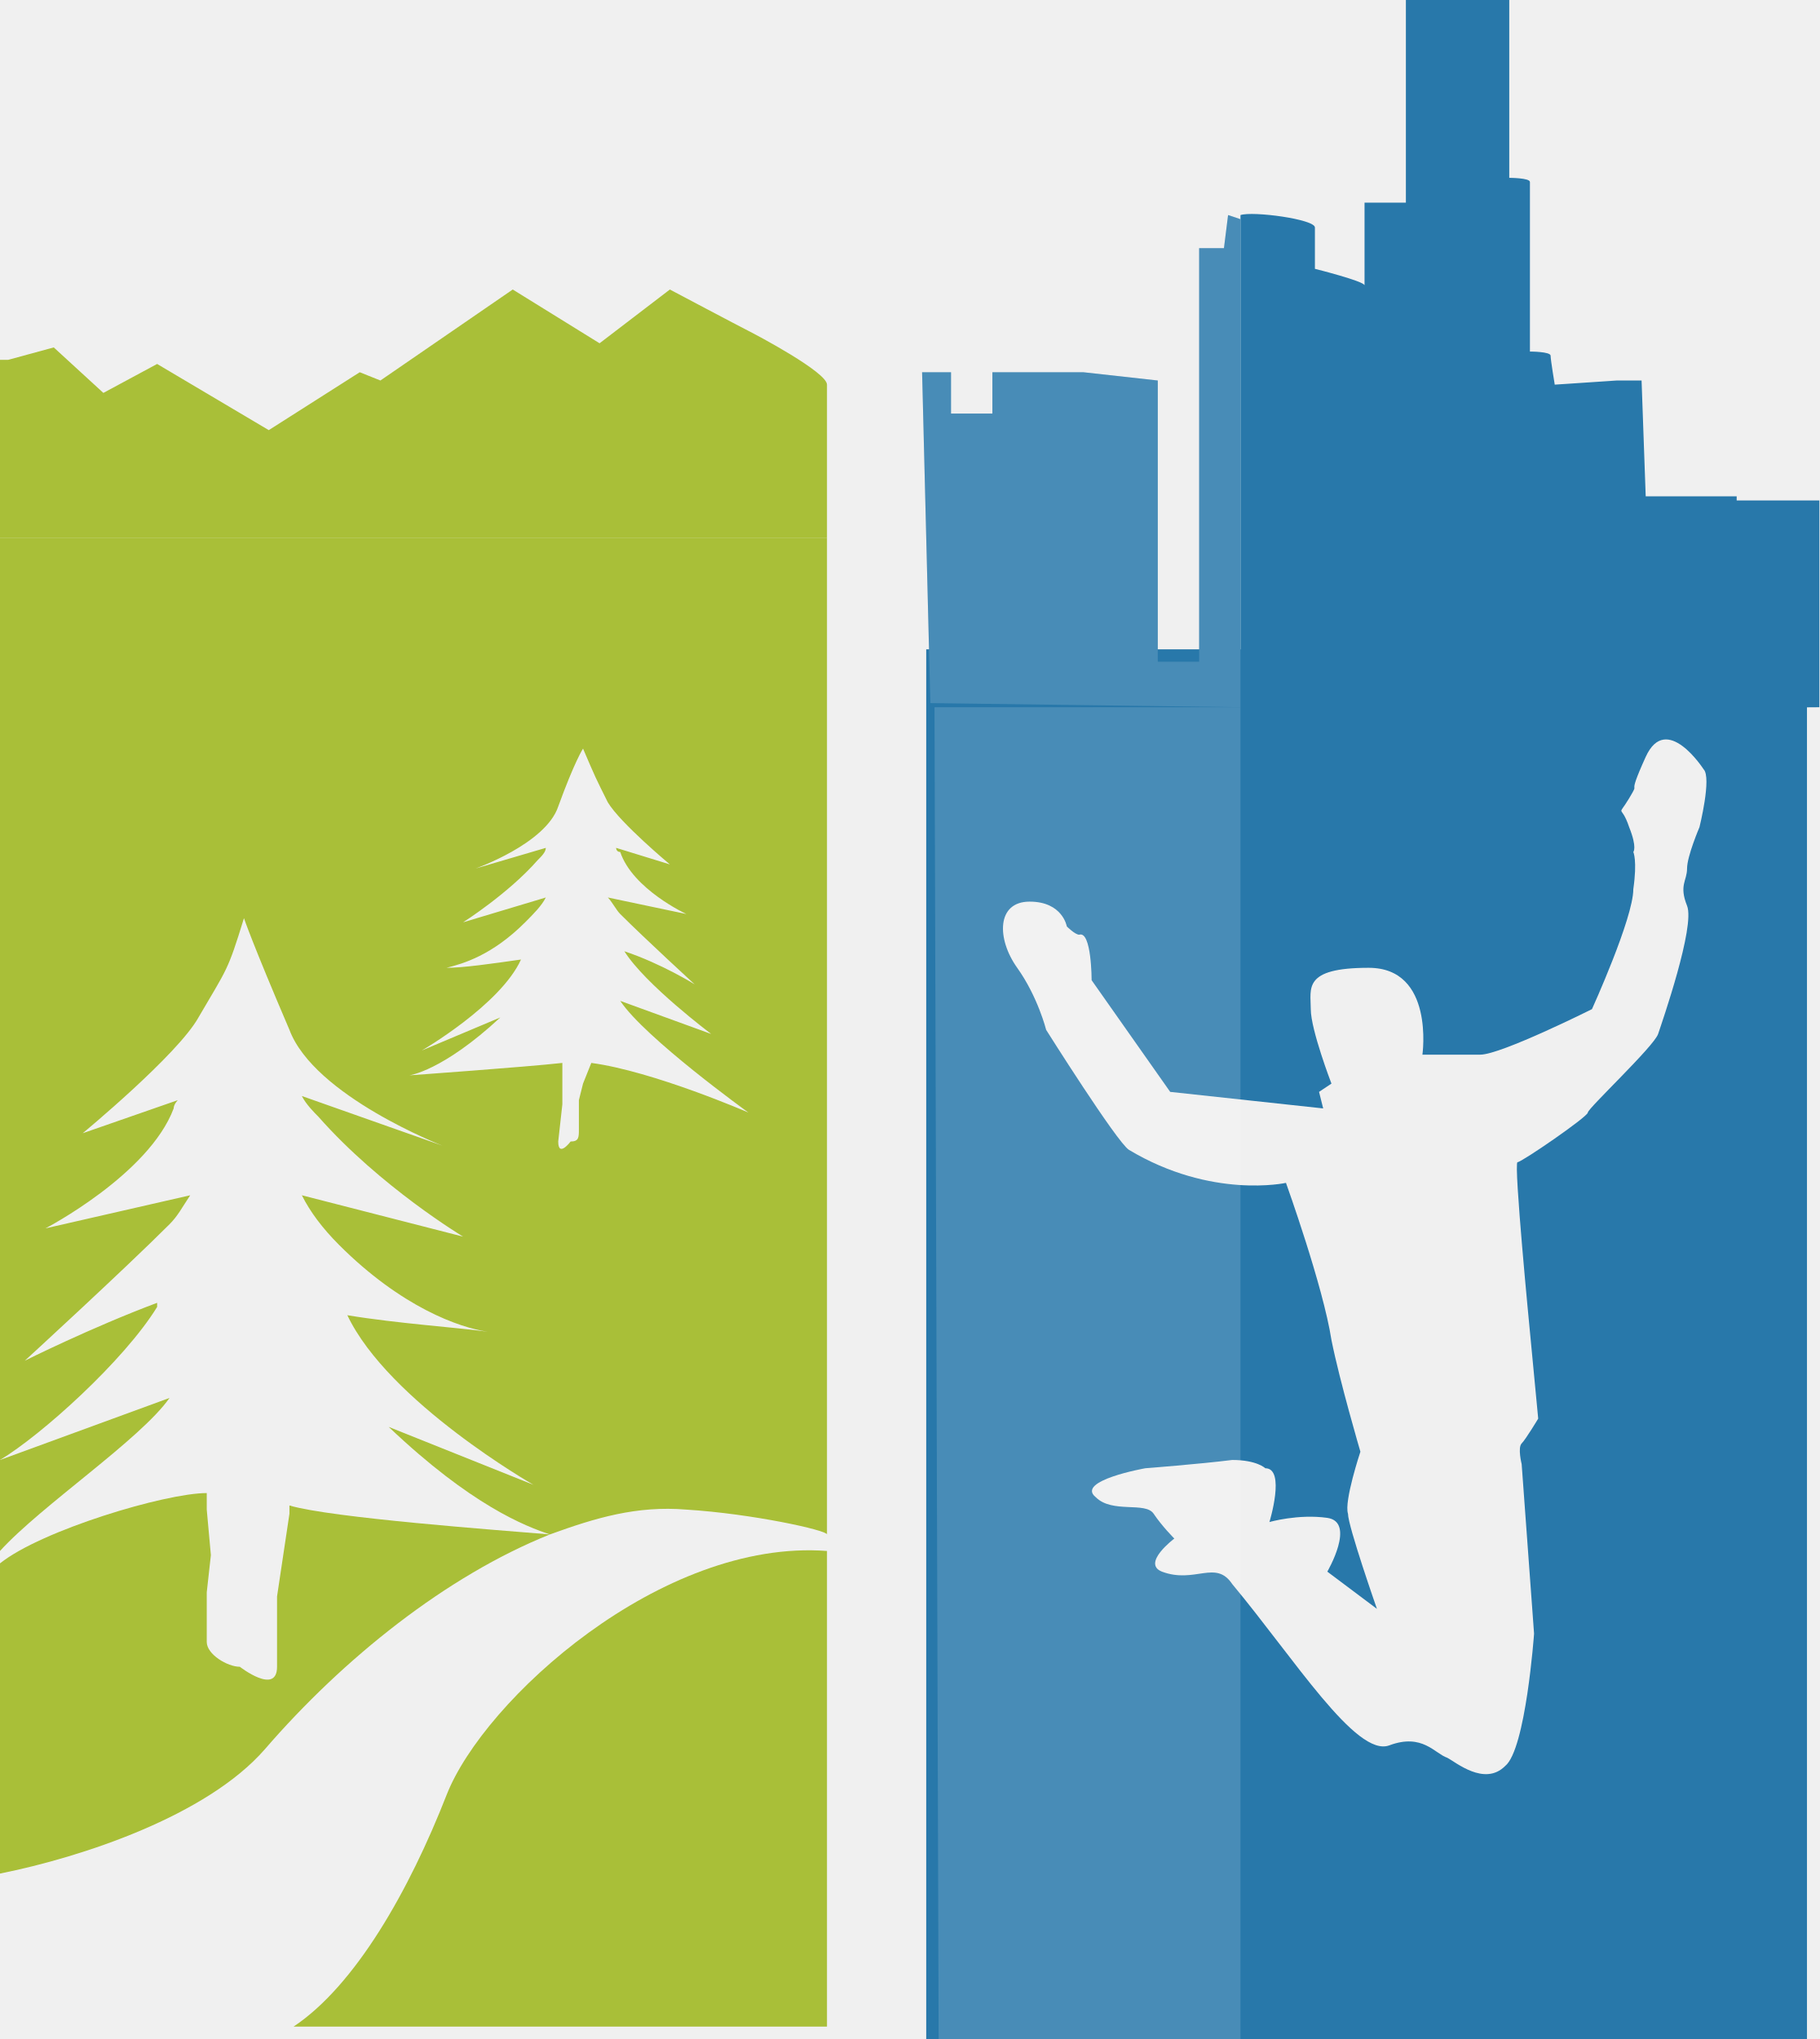
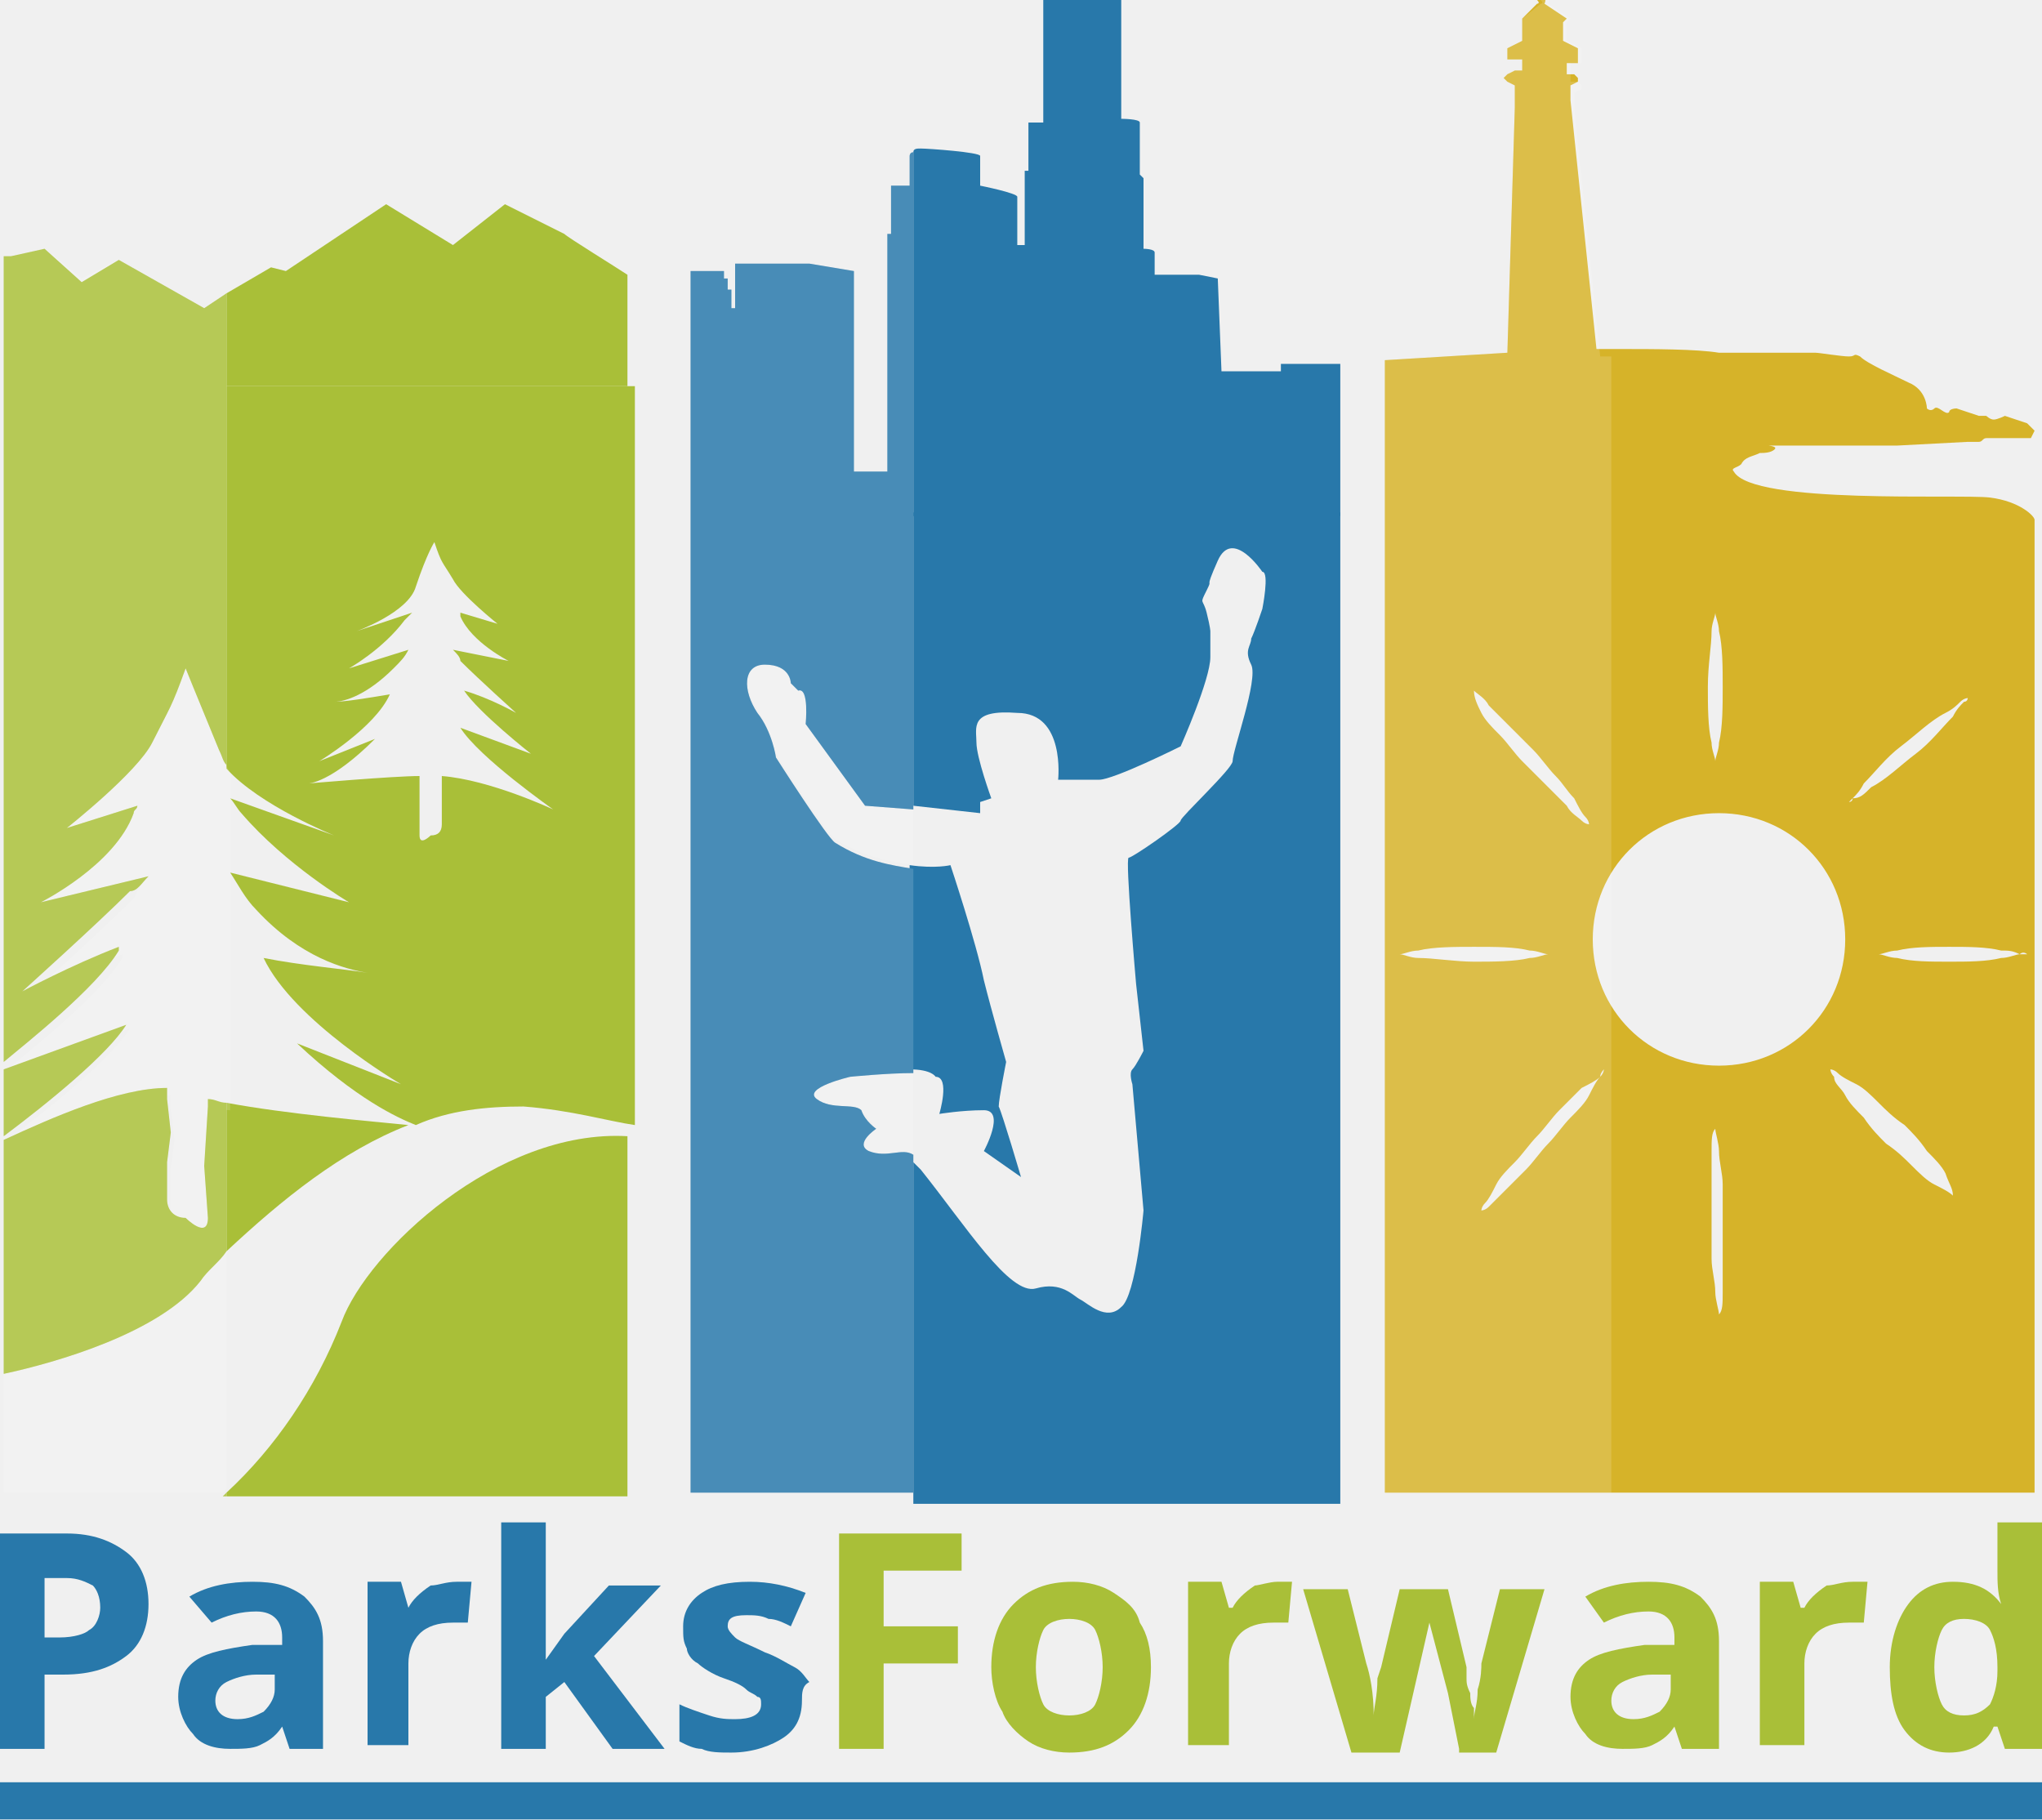
- <svg xmlns="http://www.w3.org/2000/svg" version="1.1" id="Layer_1" x="0px" y="0px" width="44px" height="49.3px" viewBox="0 0 44 49.3" enable-background="new 0 0 44 49.3" xml:space="preserve">
+ <svg xmlns="http://www.w3.org/2000/svg" version="1.1" id="Layer_1" x="0px" y="0px" width="55px" height="49px" viewBox="0 0 55 49" enable-background="new 0 0 55 49" xml:space="preserve">
+   <path fill="#D6B329" d="M54.8,14L54.8,14c0-0.1-0.4-0.5-1.2-0.6c-0.8-0.1-6.4,0.2-6.9-0.7c-0.1-0.1,0.1-0.1,0.2-0.2  c0.1-0.2,0.3-0.2,0.5-0.3c0.1,0,0.3,0,0.4-0.1c0.1-0.1-0.3-0.1-0.1-0.1c0.1,0,0.7,0,0.7,0l0.1,0h0.2l0.5,0h0.3l0.2,0l0.2,0l0.8,0  l0.4,0l1.9-0.1c0,0,0.2,0,0.3,0s0.1-0.1,0.2-0.1c0.1,0,0.6,0,0.6,0l0.3,0h0.3c0,0,0.1-0.2,0.1-0.2c0,0-0.2-0.2-0.2-0.2L54,11.2  c0,0-0.2,0.1-0.3,0.1c-0.1,0-0.2-0.1-0.2-0.1l-0.2,0l-0.6-0.2c0,0-0.2,0-0.2,0.1c-0.1,0.1-0.3-0.2-0.4-0.1c-0.1,0.1-0.2,0-0.2,0  s0-0.5-0.5-0.7c-0.4-0.2-1.1-0.5-1.3-0.7c-0.2-0.1-0.1,0-0.3,0c-0.2,0-0.8-0.1-0.9-0.1c-0.1,0-1.4,0-2.6,0l0,0  c-0.6-0.1-1.8-0.1-2.6-0.1c-0.2,0-0.4,0-0.7,0l-0.7-6.7l0-0.4l0.2-0.1l0-0.1l-0.1-0.1l-0.2,0V1.7l0.3,0V1.3l-0.4-0.2l0-0.5l0.1-0.1  l-0.6-0.4c0,0,0.1-0.2-0.1-0.2c-0.1,0-0.2,0.1-0.1,0.1c0.1,0.1,0,0.1,0,0.1L41,0.5l0,0.1l0,0.5l-0.4,0.2l0,0.3l0.4,0l0,0.3h-0.2  l-0.2,0.1l-0.1,0.1l0.1,0.1l0.2,0.1l0,0.3l0,0.3l-0.2,6.6l-3.3,0.2l0,3v8.5h0v19h17.5V14H54.8z M49.9,21.5c0.1-0.1,0.2-0.2,0.3-0.4  c0.3-0.3,0.6-0.7,1-1c0.4-0.3,0.8-0.7,1.2-0.9c0.2-0.1,0.3-0.2,0.4-0.3c0.1-0.1,0.2-0.1,0.2-0.1s0,0.1-0.1,0.1  c-0.1,0.1-0.2,0.2-0.3,0.4c-0.3,0.3-0.6,0.7-1,1c-0.4,0.3-0.8,0.7-1.2,0.9C50.2,21.4,50.1,21.5,49.9,21.5c0,0.1-0.1,0.1-0.1,0.1  S49.8,21.6,49.9,21.5z M46.1,17c0-0.2,0.1-0.4,0.1-0.5c0-0.1,0-0.2,0-0.2s0,0.1,0,0.2c0,0.1,0.1,0.3,0.1,0.5c0.1,0.4,0.1,1,0.1,1.5  c0,0.5,0,1.1-0.1,1.5c0,0.2-0.1,0.4-0.1,0.5c0,0.1,0,0.2,0,0.2s0-0.1,0-0.2c0-0.1-0.1-0.3-0.1-0.5c-0.1-0.4-0.1-1-0.1-1.5  C46,17.9,46.1,17.4,46.1,17z M39.7,18.6c0.1,0.1,0.3,0.2,0.4,0.4c0.1,0.1,0.2,0.2,0.3,0.3c0.1,0.1,0.2,0.2,0.3,0.3  c0.2,0.2,0.4,0.4,0.6,0.6c0.2,0.2,0.4,0.5,0.6,0.7c0.2,0.2,0.3,0.4,0.5,0.6c0.1,0.2,0.2,0.4,0.3,0.5c0.1,0.1,0.1,0.2,0.1,0.2  s-0.1,0-0.2-0.1c-0.1-0.1-0.3-0.2-0.4-0.4c-0.1-0.1-0.2-0.2-0.3-0.3c-0.1-0.1-0.2-0.2-0.3-0.3c-0.2-0.2-0.4-0.4-0.6-0.6  c-0.2-0.2-0.4-0.5-0.6-0.7c-0.2-0.2-0.4-0.4-0.5-0.6C39.8,19,39.7,18.8,39.7,18.6c-0.1-0.1-0.2-0.1-0.2-0.1S39.6,18.6,39.7,18.6z   M38.2,25.8c-0.2,0-0.4-0.1-0.5-0.1c-0.1,0-0.2,0-0.2,0s0.1,0,0.2,0c0.1,0,0.3-0.1,0.5-0.1c0.4-0.1,1-0.1,1.5-0.1  c0.6,0,1.1,0,1.5,0.1c0.2,0,0.4,0.1,0.5,0.1c0.1,0,0.2,0,0.2,0s-0.1,0-0.2,0c-0.1,0-0.3,0.1-0.5,0.1c-0.4,0.1-1,0.1-1.5,0.1  C39.2,25.9,38.6,25.8,38.2,25.8z M43.1,29c-0.1,0.1-0.2,0.3-0.3,0.5c-0.1,0.2-0.3,0.4-0.5,0.6c-0.2,0.2-0.4,0.5-0.6,0.7  c-0.2,0.2-0.4,0.5-0.6,0.7c-0.2,0.2-0.4,0.4-0.6,0.6c-0.2,0.2-0.3,0.3-0.4,0.4c-0.1,0.1-0.2,0.1-0.2,0.1s0-0.1,0.1-0.2  c0.1-0.1,0.2-0.3,0.3-0.5c0.1-0.2,0.3-0.4,0.5-0.6c0.2-0.2,0.4-0.5,0.6-0.7c0.2-0.2,0.4-0.5,0.6-0.7c0.2-0.2,0.4-0.4,0.6-0.6  C42.8,29.2,43,29.1,43.1,29c0-0.1,0.1-0.2,0.1-0.2S43.2,28.9,43.1,29z M46.4,33.9c0,0.3,0,0.6,0,0.9c0,0.3,0,0.5-0.1,0.6  c0,0.1,0,0.2,0,0.2s0-0.1,0-0.2c0-0.1-0.1-0.4-0.1-0.6c0-0.3-0.1-0.6-0.1-0.9c0-0.3,0-0.7,0-1c0-0.3,0-0.7,0-1c0-0.3,0-0.6,0-0.9  c0-0.3,0-0.5,0.1-0.6c0-0.1,0-0.2,0-0.2s0,0.1,0,0.2c0,0.1,0.1,0.4,0.1,0.6c0,0.3,0.1,0.6,0.1,0.9c0,0.3,0,0.7,0,1  C46.4,33.2,46.4,33.5,46.4,33.9z M46.3,28.7c-1.9,0-3.4-1.5-3.4-3.4c0-1.9,1.5-3.4,3.4-3.4c1.9,0,3.4,1.5,3.4,3.4  C49.7,27.2,48.2,28.7,46.3,28.7z M52.6,32.2c-0.1-0.1-0.3-0.2-0.5-0.3c-0.2-0.1-0.4-0.3-0.6-0.5c-0.2-0.2-0.4-0.4-0.7-0.6  c-0.2-0.2-0.4-0.4-0.6-0.7c-0.2-0.2-0.4-0.4-0.5-0.6c-0.1-0.2-0.3-0.3-0.3-0.5c-0.1-0.1-0.1-0.2-0.1-0.2s0.1,0,0.2,0.1  c0.1,0.1,0.3,0.2,0.5,0.3c0.2,0.1,0.4,0.3,0.6,0.5c0.2,0.2,0.4,0.4,0.7,0.6c0.2,0.2,0.4,0.4,0.6,0.7c0.2,0.2,0.4,0.4,0.5,0.6  C52.5,31.9,52.6,32,52.6,32.2c0.1,0.1,0.2,0.1,0.2,0.1S52.8,32.3,52.6,32.2z M54.4,25.7c-0.1,0-0.3,0.1-0.5,0.1  c-0.4,0.1-0.9,0.1-1.4,0.1c-0.5,0-1,0-1.4-0.1c-0.2,0-0.4-0.1-0.5-0.1c-0.1,0-0.2,0-0.2,0s0.1,0,0.2,0c0.1,0,0.3-0.1,0.5-0.1  c0.4-0.1,0.9-0.1,1.4-0.1c0.5,0,1,0,1.4,0.1C54.1,25.6,54.2,25.6,54.4,25.7c0.1-0.1,0.2,0,0.2,0S54.5,25.7,54.4,25.7z" />
  <g>
-     <path fill="#2878AA" d="M22.4,15.7v33.6h21.3V15.7H22.4z M41.1,20c0,0-0.3,0.7-0.3,1c0,0.3-0.2,0.4,0,0.9c0.2,0.5-0.6,2.8-0.7,3.1   s-1.7,1.8-1.7,1.9s-1.6,1.2-1.7,1.2c-0.1,0,0.3,4.1,0.3,4.1l0.2,2.1c0,0-0.3,0.5-0.4,0.6s0,0.5,0,0.5l0.3,4.1c0,0-0.2,2.8-0.7,3.2   c-0.5,0.5-1.2-0.1-1.4-0.2c-0.3-0.1-0.6-0.6-1.4-0.3c-0.8,0.3-2.3-2.1-3.8-3.9c-0.4-0.6-0.9,0-1.7-0.3c-0.5-0.2,0.3-0.8,0.3-0.8   s-0.3-0.3-0.5-0.6c-0.2-0.3-1,0-1.4-0.4c-0.5-0.4,1.2-0.7,1.2-0.7s1.3-0.1,2.1-0.2c0.6,0,0.8,0.2,0.8,0.2c0.5,0,0.1,1.3,0.1,1.3   s0.7-0.2,1.4-0.1c0.7,0.1,0,1.3,0,1.3l1.2,0.9c0,0-0.7-2-0.7-2.3c-0.1-0.3,0.3-1.5,0.3-1.5s-0.5-1.7-0.7-2.7   c-0.2-1.3-1.1-3.8-1.1-3.8s-1.8,0.4-3.8-0.8c-0.3-0.2-2-2.9-2-2.9s-0.2-0.8-0.7-1.5c-0.5-0.7-0.5-1.6,0.3-1.6   c0.8,0,0.9,0.6,0.9,0.6s0.2,0.2,0.3,0.2c0.3-0.1,0.3,1.1,0.3,1.1l1.9,2.7l3.7,0.4l-0.1-0.4l0.3-0.2c0,0-0.5-1.3-0.5-1.8   c0-0.5-0.2-1,1.4-1s1.3,2.1,1.3,2.1s0.9,0,1.4,0s2.7-1.1,2.7-1.1s1-2.2,1-2.9c0.1-0.7,0-0.9,0-0.9s0.1-0.1-0.1-0.6   c-0.2-0.6-0.3-0.2,0-0.7s-0.1,0.1,0.4-1c0.5-1.1,1.4,0.3,1.4,0.3C41.4,18.8,41.1,20,41.1,20z" />
-     <g>
-       <path fill="none" d="M15,24.2l2.3,0.9c0,0-1.7-1.2-2.1-2c0,0,0,0,0,0c0.8,0.3,1.7,0.8,1.7,0.8s-1.3-1.1-1.8-1.7    c-0.1-0.1-0.2-0.2-0.3-0.4l1.9,0.4c0,0-1.3-0.7-1.6-1.5c0,0,0-0.1-0.1-0.1l1.3,0.4c0,0-1.2-1-1.5-1.5c-0.4-0.6-0.4-0.6-0.6-1.3    c0,0-0.1,0.3-0.6,1.4c-0.3,0.9-2,1.5-2,1.5l1.8-0.6c-0.1,0.1-0.1,0.2-0.2,0.3c-0.8,0.9-1.8,1.5-1.8,1.5l2-0.6    c-0.1,0.2-0.3,0.4-0.5,0.6c-0.8,0.8-1.5,1-1.9,1.1c0.4,0,1.1-0.1,1.8-0.2c-0.5,1.1-2.4,2.2-2.4,2.2l1.9-0.8    c-1.5,1.4-2.2,1.4-2.2,1.4s2.8-0.2,3.7-0.3l0.1,1l-0.1,0.9c0,0.4,0.2,0,0.2,0c0.2,0,0.2-0.2,0.2-0.3v-0.7l0.1-0.5l0.1-0.5    c1.5,0.2,3.8,1.2,3.8,1.2S15.6,25.1,15,24.2z" />
-       <path fill="#A9BF38" d="M20,9.3C20,9,18.3,8.1,18.1,8c-0.2-0.1-1.9-1-1.9-1l-1.7,1.3L12.4,7L9.2,9.2L8.7,9l-2.2,1.4L3.8,8.8    L2.5,9.5L1.3,8.4L0.2,8.7L0,8.7l0,0V14l0,0v-1h20v1l0,0V9.3z" />
-       <path fill="#A9BF38" d="M0,13v0.7v21.6c1-0.6,3-2.4,3.8-3.7c0,0,0,0,0-0.1c-1.6,0.6-3.2,1.4-3.2,1.4s2.4-2.2,3.5-3.3    c0.2-0.2,0.3-0.4,0.5-0.7l-3.5,0.8c0,0,2.5-1.3,3.1-2.9c0-0.1,0.1-0.2,0.1-0.2L2,27.4c0,0,2.3-1.9,2.8-2.8    c0.7-1.2,0.7-1.1,1.1-2.4c0,0,0.2,0.6,1.1,2.7c0.6,1.6,3.7,2.8,3.7,2.8l-3.4-1.2c0.1,0.2,0.3,0.4,0.4,0.5c1.5,1.7,3.5,2.9,3.5,2.9    l-3.9-1c0.2,0.4,0.5,0.8,0.9,1.2c1.5,1.5,2.9,2,3.6,2.1c-0.7-0.1-2.2-0.2-3.4-0.4c1,2.1,4.5,4.1,4.5,4.1l-3.5-1.4    c2,1.9,3.3,2.4,3.9,2.6c1.1-0.4,2.1-0.7,3.3-0.6c1.6,0.1,3.4,0.5,3.4,0.6V13.8V13H0z M14.3,25.7l-0.2,0.5L14,26.6v0.7    c0,0.2,0,0.3-0.2,0.3c0,0-0.3,0.4-0.3,0l0.1-0.9l0-1c-0.9,0.1-3.7,0.3-3.7,0.3s0.8-0.1,2.2-1.4l-1.9,0.8c0,0,1.9-1.1,2.4-2.2    c-0.7,0.1-1.4,0.2-1.8,0.2c0.4-0.1,1.1-0.3,1.9-1.1c0.2-0.2,0.4-0.4,0.5-0.6l-2,0.6c0,0,1.1-0.7,1.8-1.5c0.1-0.1,0.2-0.2,0.2-0.3    L11.5,21c0,0,1.7-0.6,2-1.5c0.4-1.1,0.6-1.4,0.6-1.4c0.3,0.7,0.3,0.7,0.6,1.3c0.3,0.5,1.5,1.5,1.5,1.5l-1.3-0.4c0,0,0,0.1,0.1,0.1    c0.3,0.9,1.6,1.5,1.6,1.5l-1.9-0.4c0.1,0.1,0.2,0.3,0.3,0.4c0.6,0.6,1.8,1.7,1.8,1.7s-0.8-0.5-1.7-0.8c0,0,0,0,0,0    c0.5,0.8,2.1,2,2.1,2L15,24.2c0.6,0.9,3.1,2.7,3.1,2.7S15.8,25.9,14.3,25.7z" />
-       <path fill="#A9BF38" d="M10.8,43.4C9.9,45.7,8.6,48,7.1,49H20V37.5C16,37.2,11.7,41.1,10.8,43.4z" />
-       <path fill="#A9BF38" d="M0,45.3c2-0.4,5-1.4,6.4-3c1.9-2.2,4.4-4.2,6.9-5.2C12.1,37,8,36.7,7,36.4v0.2l-0.3,2l0,1.7    c0,0.7-0.9,0-0.9,0C5.5,40.3,5,40,5,39.7v-1.2l0.1-0.9L5,36.5v-0.4c-1,0-4,0.9-5,1.7V45.3z" />
-       <path fill="#A9BF38" d="M0,35.3v2.2c1-1.1,3.4-2.7,4.1-3.7L0,35.3z" />
-     </g>
-     <g>
-       <path fill="#2878AA" d="M44,17.1v-5l-2,0V12h-2.2l-0.1-2.8l-0.6,0l-1.5,0.1c0,0-0.1-0.6-0.1-0.7c0-0.1-0.5-0.1-0.5-0.1V6.2V6.1    c0,0,0-1.5,0-1.7c0-0.1-0.5-0.1-0.5-0.1l0-3.6l0-0.8H34v5h-1V4.9V6l0,0v3l0,0c0,0,0-2,0-2.1s-1.2-0.4-1.2-0.4s0-0.7,0-1    c0-0.2-1.5-0.4-1.8-0.3C30,5.2,30,5.2,30,5.3v11.9L44,17.1z" />
-       <polygon opacity="0.15" fill="#FFFFFF" enable-background="new    " points="22.6,17.1 22.7,49.3 30,49.3 30,17.1   " />
-       <path fill="#2878AA" d="M30,17.1V5.3c0,0-0.3-0.1-0.3-0.1L29.6,6H29v2l0,0v8h-1V9.2L26.2,9H24v1l0,0l0,0h-1V9h0.2h0h-0.4h-0.5    l0.2,8L30,17.1z" />
-       <path opacity="0.15" fill="#FFFFFF" enable-background="new    " d="M30,17.1V5.3c0,0-0.3-0.1-0.3-0.1L29.6,6H29v2l0,0v8h-1V9.2    L26.2,9H24v1l0,0l0,0h-1V9h0.2h0h-0.4h-0.5l0.2,8L30,17.1z" />
-     </g>
+     <path fill="#2878AA" d="M4,43.2c0,0.6-0.2,1.1-0.6,1.4c-0.4,0.3-0.9,0.5-1.7,0.5H1.2v2H0v-5.8h1.8c0.7,0,1.2,0.2,1.6,0.5   C3.8,42.1,4,42.6,4,43.2z M1.2,44.1h0.4c0.4,0,0.7-0.1,0.8-0.2c0.2-0.1,0.3-0.4,0.3-0.6c0-0.3-0.1-0.5-0.2-0.6   c-0.2-0.1-0.4-0.2-0.7-0.2H1.2V44.1z" />
+     <path fill="#2878AA" d="M7.8,47.1l-0.2-0.6h0c-0.2,0.3-0.4,0.4-0.6,0.5c-0.2,0.1-0.5,0.1-0.8,0.1c-0.4,0-0.8-0.1-1-0.4   c-0.2-0.2-0.4-0.6-0.4-1c0-0.5,0.2-0.8,0.5-1c0.3-0.2,0.8-0.3,1.5-0.4l0.8,0v-0.2c0-0.4-0.2-0.7-0.7-0.7c-0.4,0-0.8,0.1-1.2,0.3   L5.1,43c0.5-0.3,1.1-0.4,1.7-0.4c0.6,0,1,0.1,1.4,0.4c0.3,0.3,0.5,0.6,0.5,1.2v2.9H7.8z M7.4,45.1l-0.5,0c-0.3,0-0.6,0.1-0.8,0.2   c-0.2,0.1-0.3,0.3-0.3,0.5c0,0.3,0.2,0.5,0.6,0.5c0.3,0,0.5-0.1,0.7-0.2c0.2-0.2,0.3-0.4,0.3-0.6V45.1z" />
+     <path fill="#2878AA" d="M12.3,42.6c0.2,0,0.3,0,0.4,0l-0.1,1.1c-0.1,0-0.2,0-0.4,0c-0.4,0-0.7,0.1-0.9,0.3   c-0.2,0.2-0.3,0.5-0.3,0.8v2.2H9.9v-4.4h0.9l0.2,0.7H11c0.1-0.2,0.3-0.4,0.6-0.6C11.8,42.7,12,42.6,12.3,42.6z" />
+     <path fill="#2878AA" d="M14.7,44.7l0.5-0.7l1.2-1.3h1.4L16,44.6l1.9,2.5h-1.4l-1.3-1.8l-0.5,0.4v1.4h-1.2V41h1.2v2.7L14.7,44.7   L14.7,44.7z" />
+     <path fill="#2878AA" d="M21.6,45.8c0,0.5-0.2,0.8-0.5,1c-0.3,0.2-0.8,0.4-1.4,0.4c-0.3,0-0.6,0-0.8-0.1c-0.2,0-0.4-0.1-0.6-0.2v-1   c0.2,0.1,0.5,0.2,0.8,0.3c0.3,0.1,0.5,0.1,0.7,0.1c0.4,0,0.7-0.1,0.7-0.4c0-0.1,0-0.2-0.1-0.2c-0.1-0.1-0.2-0.1-0.3-0.2   c-0.1-0.1-0.3-0.2-0.6-0.3c-0.3-0.1-0.6-0.3-0.7-0.4c-0.2-0.1-0.3-0.3-0.3-0.4c-0.1-0.2-0.1-0.3-0.1-0.6c0-0.4,0.2-0.7,0.5-0.9   c0.3-0.2,0.7-0.3,1.3-0.3c0.5,0,1,0.1,1.5,0.3l-0.4,0.9c-0.2-0.1-0.4-0.2-0.6-0.2c-0.2-0.1-0.4-0.1-0.6-0.1c-0.4,0-0.5,0.1-0.5,0.3   c0,0.1,0.1,0.2,0.2,0.3c0.1,0.1,0.4,0.2,0.8,0.4c0.3,0.1,0.6,0.3,0.8,0.4c0.2,0.1,0.3,0.3,0.4,0.4C21.6,45.4,21.6,45.6,21.6,45.8z" />
+     <path fill="#A9BF38" d="M23.8,47.1h-1.2v-5.8h3.3v1h-2.1v1.5h2v1h-2V47.1z" />
+     <path fill="#A9BF38" d="M31,44.9c0,0.7-0.2,1.3-0.6,1.7c-0.4,0.4-0.9,0.6-1.6,0.6c-0.4,0-0.8-0.1-1.1-0.3c-0.3-0.2-0.6-0.5-0.7-0.8   c-0.2-0.3-0.3-0.8-0.3-1.2c0-0.7,0.2-1.3,0.6-1.7c0.4-0.4,0.9-0.6,1.6-0.6c0.4,0,0.8,0.1,1.1,0.3c0.3,0.2,0.6,0.4,0.7,0.8   C30.9,44,31,44.4,31,44.9z M27.9,44.9c0,0.4,0.1,0.8,0.2,1c0.1,0.2,0.4,0.3,0.7,0.3c0.3,0,0.6-0.1,0.7-0.3s0.2-0.6,0.2-1   c0-0.4-0.1-0.8-0.2-1c-0.1-0.2-0.4-0.3-0.7-0.3c-0.3,0-0.6,0.1-0.7,0.3C28,44.1,27.9,44.5,27.9,44.9z" />
+     <path fill="#A9BF38" d="M34.4,42.6c0.2,0,0.3,0,0.4,0l-0.1,1.1c-0.1,0-0.2,0-0.4,0c-0.4,0-0.7,0.1-0.9,0.3s-0.3,0.5-0.3,0.8v2.2H32   v-4.4h0.9l0.2,0.7h0.1c0.1-0.2,0.3-0.4,0.6-0.6C33.9,42.7,34.2,42.6,34.4,42.6z" />
+     <path fill="#A9BF38" d="M39.3,47.1l-0.3-1.5l-0.5-1.9h0l-0.8,3.5h-1.3l-1.3-4.4h1.2l0.5,2c0.1,0.3,0.2,0.8,0.2,1.4h0   c0-0.2,0.1-0.5,0.1-1l0.1-0.3l0.5-2.1h1.3l0.5,2.1c0,0.1,0,0.1,0,0.3c0,0.1,0,0.2,0.1,0.4c0,0.1,0,0.3,0.1,0.4c0,0.1,0,0.2,0,0.3h0   c0-0.2,0.1-0.4,0.1-0.8c0.1-0.3,0.1-0.6,0.1-0.7l0.5-2h1.2l-1.3,4.4H39.3z" />
+     <path fill="#A9BF38" d="M45.3,47.1l-0.2-0.6h0c-0.2,0.3-0.4,0.4-0.6,0.5c-0.2,0.1-0.5,0.1-0.8,0.1c-0.4,0-0.8-0.1-1-0.4   c-0.2-0.2-0.4-0.6-0.4-1c0-0.5,0.2-0.8,0.5-1c0.3-0.2,0.8-0.3,1.5-0.4l0.8,0v-0.2c0-0.4-0.2-0.7-0.7-0.7c-0.4,0-0.8,0.1-1.2,0.3   L42.7,43c0.5-0.3,1.1-0.4,1.7-0.4c0.6,0,1,0.1,1.4,0.4c0.3,0.3,0.5,0.6,0.5,1.2v2.9H45.3z M45,45.1l-0.5,0c-0.3,0-0.6,0.1-0.8,0.2   c-0.2,0.1-0.3,0.3-0.3,0.5c0,0.3,0.2,0.5,0.6,0.5c0.3,0,0.5-0.1,0.7-0.2c0.2-0.2,0.3-0.4,0.3-0.6V45.1z" />
+     <path fill="#A9BF38" d="M49.9,42.6c0.2,0,0.3,0,0.4,0l-0.1,1.1c-0.1,0-0.2,0-0.4,0c-0.4,0-0.7,0.1-0.9,0.3s-0.3,0.5-0.3,0.8v2.2   h-1.2v-4.4h0.9l0.2,0.7h0.1c0.1-0.2,0.3-0.4,0.6-0.6C49.4,42.7,49.6,42.6,49.9,42.6z" />
+     <path fill="#A9BF38" d="M52.5,47.2c-0.5,0-0.9-0.2-1.2-0.6c-0.3-0.4-0.4-1-0.4-1.7c0-0.7,0.2-1.3,0.5-1.7c0.3-0.4,0.7-0.6,1.2-0.6   c0.6,0,1,0.2,1.3,0.6h0c-0.1-0.3-0.1-0.6-0.1-0.9V41h1.2v6.1H54l-0.2-0.6h-0.1C53.5,47,53,47.2,52.5,47.2z M52.9,46.2   c0.3,0,0.5-0.1,0.7-0.3c0.1-0.2,0.2-0.5,0.2-0.9v-0.1c0-0.5-0.1-0.8-0.2-1c-0.1-0.2-0.4-0.3-0.7-0.3c-0.3,0-0.5,0.1-0.6,0.3   c-0.1,0.2-0.2,0.6-0.2,1c0,0.4,0.1,0.8,0.2,1C52.4,46.1,52.6,46.2,52.9,46.2z" />
+   </g>
+   <rect x="0" y="48" fill="#2878AA" width="55" height="1" />
+   <path opacity="0.15" fill="#FFFFFF" d="M43.4,40.3V9.6c-0.1,0-0.2,0-0.3,0l-0.7-6.7l0-0.4l0.2-0.1l0-0.1l-0.1-0.1l-0.2,0V1.7l0.3,0  V1.3l-0.4-0.2l0-0.5l0.1-0.1l-0.6-0.4c0,0,0.1-0.2-0.1-0.2c-0.1,0-0.2,0.1-0.1,0.1c0.1,0.1,0,0.1,0,0.1L41,0.5l0,0.1l0,0.5l-0.4,0.2  l0,0.3l0.4,0l0,0.3h-0.2l-0.2,0.1l-0.1,0.1l0.1,0.1l0.2,0.1l0,0.3l0,0.3l-0.2,6.6l-3.3,0.2l0,3v8.5h0v19H43.4z" />
+   <g>
+     <path fill="none" d="M24.7,31.2c1.2,1.5,2.4,3.4,3.1,3.2c0.7-0.2,1,0.2,1.2,0.3c0.2,0.1,0.7,0.5,1.1,0.2c0.4-0.4,0.6-2.6,0.6-2.6   l-0.3-3.4c0,0-0.1-0.3,0-0.4c0.1-0.1,0.3-0.5,0.3-0.5l-0.2-1.8c0,0-0.3-3.4-0.2-3.4c0.1,0,1.4-0.9,1.4-1c0-0.1,1.4-1.3,1.4-1.6   c0-0.2,0.7-2.2,0.5-2.6c-0.2-0.4,0-0.5,0-0.7c0-0.2,0.3-0.8,0.3-0.8s0.2-1,0-1c0,0-0.8-1.2-1.2-0.3c-0.4,0.9-0.1,0.4-0.3,0.8   c-0.2,0.4-0.2,0.1,0,0.6c0.1,0.4,0.1,0.5,0.1,0.5s0,0.2,0,0.7c0,0.5-0.8,2.4-0.8,2.4s-1.8,0.9-2.2,0.9c-0.4,0-1.1,0-1.1,0   s0.2-1.7-1.1-1.8c-1.3,0-1.1,0.4-1.1,0.8c0,0.4,0.4,1.5,0.4,1.5l-0.3,0.1l0,0.3l-1.8-0.2v1.6c0.6,0.1,1.1,0,1.1,0s0.7,2.1,0.9,3.1   c0.1,0.8,0.6,2.2,0.6,2.2s-0.3,1-0.2,1.2c0,0.2,0.6,1.9,0.6,1.9l-1-0.7c0,0,0.6-1,0-1.1c-0.6,0-1.2,0.1-1.2,0.1s0.4-1-0.1-1   c0,0-0.1-0.2-0.6-0.1c0,0,0,0,0,0v2.2C24.6,31.1,24.7,31.2,24.7,31.2z" />
+     <path fill="#2878AA" d="M24.6,21.7l1.8,0.2l0-0.3l0.3-0.1c0,0-0.4-1.1-0.4-1.5c0-0.4-0.2-0.9,1.1-0.8c1.3,0,1.1,1.8,1.1,1.8   s0.7,0,1.1,0c0.4,0,2.2-0.9,2.2-0.9s0.8-1.8,0.8-2.4c0-0.5,0-0.7,0-0.7s0-0.1-0.1-0.5c-0.1-0.4-0.2-0.2,0-0.6   c0.2-0.4-0.1,0.1,0.3-0.8c0.4-0.9,1.2,0.3,1.2,0.3c0.2,0,0,1,0,1s-0.2,0.6-0.3,0.8c0,0.2-0.2,0.3,0,0.7c0.2,0.4-0.5,2.3-0.5,2.6   c0,0.2-1.4,1.5-1.4,1.6c0,0.1-1.3,1-1.4,1c-0.1,0,0.2,3.4,0.2,3.4l0.2,1.8c0,0-0.2,0.4-0.3,0.5c-0.1,0.1,0,0.4,0,0.4l0.3,3.4   c0,0-0.2,2.3-0.6,2.6c-0.4,0.4-0.9-0.1-1.1-0.2c-0.2-0.1-0.5-0.5-1.2-0.3c-0.7,0.2-1.9-1.7-3.1-3.2c-0.1-0.1-0.1-0.1-0.2-0.2v9.2   h11.5V13.8l-11.5,0V21.7z" />
+     <path fill="#2878AA" d="M25.2,29c0.4,0,0.1,1,0.1,1s0.6-0.1,1.2-0.1c0.6,0,0,1.1,0,1.1l1,0.7c0,0-0.5-1.7-0.6-1.9   c0-0.2,0.2-1.2,0.2-1.2s-0.4-1.4-0.6-2.2c-0.2-1-0.9-3.1-0.9-3.1s-0.4,0.1-1.1,0v5.5c0,0,0,0,0,0C25.1,28.8,25.2,29,25.2,29z" />
+     <path fill="#2878AA" d="M24.6,13.9l11.5,0v-1.2V9.8l-1.6,0l0,0.2h-1.6l-0.1-2.5l-0.5-0.1l-1.2,0c0,0,0-0.5,0-0.6   c0-0.1-0.3-0.1-0.3-0.1l0-1.9l-0.1-0.1c0,0,0-1.2,0-1.4c0-0.1-0.5-0.1-0.5-0.1l0-2.8l0-0.5h-2.1v3.4h-0.4v0.3v1h-0.1l0,2l-0.2,0   c0,0,0-1.2,0-1.3c0-0.1-1-0.3-1-0.3s0-0.6,0-0.8C26.4,4.1,25,4,24.8,4c-0.1,0-0.2,0-0.2,0.1V13.9z" />
+     <polygon opacity="0.15" fill="#FFFFFF" points="24.6,40.3 18.6,40.3 18.6,40.3 24.6,40.3  " />
+     <path opacity="0.15" fill="#FFFFFF" d="M23.3,21.6l-1.6-2.2c0,0,0.1-1-0.2-0.9c-0.1,0-0.2-0.2-0.2-0.2s-0.1-0.6-0.7-0.5   c-0.7,0-0.6,0.7-0.2,1.3c0.4,0.6,0.5,1.2,0.5,1.2s1.4,2.2,1.6,2.3c0.8,0.5,1.5,0.6,2.1,0.7v-1.6L23.3,21.6z" />
+     <path opacity="0.15" fill="#FFFFFF" d="M22.9,29c0,0-1.3,0.3-0.9,0.6c0.4,0.3,1,0.1,1.2,0.3c0.2,0.2,0.4,0.5,0.4,0.5   s-0.6,0.5-0.2,0.6c0.5,0.2,0.9-0.1,1.2,0.1v-2.2C23.9,28.9,22.9,29,22.9,29z" />
+     <path fill="#2878AA" d="M24.6,31.1c-0.3-0.2-0.7,0.1-1.2-0.1c-0.4-0.2,0.2-0.6,0.2-0.6s-0.3-0.2-0.4-0.5c-0.2-0.2-0.8,0-1.2-0.3   c-0.4-0.3,0.9-0.6,0.9-0.6s1-0.1,1.7-0.1v-5.5c-0.6-0.1-1.3-0.2-2.1-0.7c-0.2-0.1-1.6-2.3-1.6-2.3s-0.1-0.7-0.5-1.2   c-0.4-0.6-0.4-1.3,0.2-1.3c0.7,0,0.7,0.5,0.7,0.5s0.2,0.2,0.2,0.2c0.3-0.1,0.2,0.9,0.2,0.9l1.6,2.2l1.3,0.1v-7.9V4.1   c-0.1,0-0.1,0.1-0.1,0.1l0,0.8H24v1.3h-0.1v6.4h-0.9V7.3l-1.2-0.2h-2v1.2h-0.1V7.8h-0.1V7.5h-0.1l0-0.2H19h-0.4l0,32.9h6V31.1z" />
+     <path opacity="0.15" fill="#FFFFFF" d="M24.6,31.1c-0.3-0.2-0.7,0.1-1.2-0.1c-0.4-0.2,0.2-0.6,0.2-0.6s-0.3-0.2-0.4-0.5   c-0.2-0.2-0.8,0-1.2-0.3c-0.4-0.3,0.9-0.6,0.9-0.6s1-0.1,1.7-0.1v-5.5c-0.6-0.1-1.3-0.2-2.1-0.7c-0.2-0.1-1.6-2.3-1.6-2.3   s-0.1-0.7-0.5-1.2c-0.4-0.6-0.4-1.3,0.2-1.3c0.7,0,0.7,0.5,0.7,0.5s0.2,0.2,0.2,0.2c0.3-0.1,0.2,0.9,0.2,0.9l1.6,2.2l1.3,0.1v-7.9   V4.1c-0.1,0-0.1,0.1-0.1,0.1l0,0.8H24v1.3h-0.1v6.4h-0.9V7.3l-1.2-0.2h-2v1.2h-0.1V7.8h-0.1V7.5h-0.1l0-0.2H19h-0.4l0,32.9h6V31.1z   " />
+   </g>
+   <g>
+     <path fill="none" d="M10.3,26.2c0,0-0.1,0-0.4,0C10.1,26.2,10.3,26.2,10.3,26.2z" />
+     <path fill="none" d="M9.1,18.9c-0.1,0-0.2,0-0.2,0S9,18.9,9.1,18.9z" />
+     <path fill="none" d="M12.5,19.6l1.9,0.7c0,0-1.4-1-1.8-1.7c0,0,0,0,0,0c0.7,0.2,1.4,0.6,1.4,0.6s-1-0.9-1.5-1.4   c-0.1-0.1-0.2-0.2-0.2-0.3l1.5,0.3c0,0-1.1-0.5-1.3-1.2c0,0,0-0.1,0-0.1l1,0.3c0,0-1-0.8-1.2-1.2c-0.3-0.5-0.3-0.5-0.5-1   c0,0-0.1,0.2-0.5,1.2C10.9,16.5,9.6,17,9.6,17l1.5-0.5c-0.1,0.1-0.1,0.2-0.2,0.2C10.2,17.4,9.4,18,9.4,18l1.7-0.4   c-0.1,0.2-0.2,0.4-0.4,0.5c-0.7,0.7-1.3,0.8-1.6,0.9c0.3,0,0.9-0.1,1.5-0.2c-0.4,0.9-1.9,1.8-1.9,1.8l1.5-0.6   c-1.2,1.1-1.8,1.2-1.8,1.2s2.3-0.2,3-0.2l0,0.8l0,0.8c0,0.3,0.3,0,0.3,0c0.2,0,0.3-0.1,0.3-0.3v-0.5l0-0.4l0-0.4   c1.2,0.2,3.1,1,3.1,1S13,20.4,12.5,19.6z" />
+     <path fill="#A9BF38" d="M15.2,6.3c-0.2-0.1-1.6-0.8-1.6-0.8l-1.4,1.1l-1.8-1.1L7.7,7.3L7.3,7.2L6.1,7.9v2.5h10.8v0.7l0,0V7.4   C16.6,7.2,15.3,6.4,15.2,6.3z" />
+     <polygon fill="#A9BF38" points="0.1,10.4 0.1,6.9 0.1,6.9 0.1,6.9 0.1,11 0.1,11 0.1,10.4  " />
+     <path fill="#A9BF38" d="M0.1,10.4L0.1,10.4l0,0.6v17.7c0,0,0,0,0,0V10.4z" />
+     <path fill="#A9BF38" d="M6.1,10.4v10.3C7,21.7,9,22.5,9,22.5l-2.8-1c0.1,0.1,0.2,0.3,0.3,0.4c1.2,1.4,2.9,2.4,2.9,2.4l-3.2-0.8   c0.2,0.3,0.4,0.7,0.7,1c1.2,1.3,2.4,1.6,3,1.7c0.2,0,0.4,0,0.4,0s-0.1,0-0.4,0c-0.6-0.1-1.8-0.2-2.8-0.4c0.8,1.7,3.7,3.4,3.7,3.4   l-2.8-1.1c1.6,1.5,2.7,2,3.2,2.2c0.9-0.4,1.9-0.5,2.9-0.5c1.3,0.1,2.3,0.4,3,0.5V11.1v-0.7H6.1z M11.9,20.9l0,0.4l0,0.4v0.5   c0,0.2-0.1,0.3-0.3,0.3c0,0-0.3,0.3-0.3,0l0-0.8l0-0.8c-0.7,0-3,0.2-3,0.2s0.6,0,1.8-1.2l-1.5,0.6c0,0,1.5-0.9,1.9-1.8   c-0.6,0.1-1.2,0.2-1.5,0.2c-0.1,0-0.2,0-0.2,0s0.1,0,0.2,0c0.3,0,0.9-0.2,1.6-0.9c0.2-0.2,0.3-0.3,0.4-0.5L9.4,18   c0,0,0.9-0.5,1.5-1.3c0.1-0.1,0.1-0.1,0.2-0.2L9.6,17c0,0,1.4-0.5,1.6-1.2c0.3-0.9,0.5-1.2,0.5-1.2c0.2,0.6,0.2,0.5,0.5,1   c0.2,0.4,1.2,1.2,1.2,1.2l-1-0.3c0,0,0,0.1,0,0.1c0.3,0.7,1.3,1.2,1.3,1.2l-1.5-0.3c0.1,0.1,0.2,0.2,0.2,0.3   c0.5,0.5,1.5,1.4,1.5,1.4s-0.7-0.4-1.4-0.6c0,0,0,0,0,0c0.4,0.6,1.8,1.7,1.8,1.7l-1.9-0.7c0.5,0.8,2.5,2.2,2.5,2.2   S13.2,21,11.9,20.9z" />
+     <path fill="#A9BF38" d="M9.3,40.3h7.6v-9.7c-3.5-0.2-7,3.1-7.7,5c-0.7,1.8-1.8,3.4-3.1,4.6v0.1L9.3,40.3z" />
+     <path fill="#A9BF38" d="M11,30.3C10,30.2,7.7,30,6.1,29.7v4C7.6,32.3,9.2,31,11,30.3z" />
+     <path fill="#A9BF38" d="M0.1,30.9V37c0,0,0,0,0,0L0.1,30.9C0.1,30.9,0.1,30.9,0.1,30.9z" />
+     <path fill="#A9BF38" d="M0.1,28.8v1.8c0,0,0,0,0,0L0.1,28.8L0.1,28.8z" />
+     <polygon opacity="0.15" fill="#FFFFFF" points="1.2,6.7 2.2,7.6 3.2,7 5.5,8.3 6.1,7.9 6.1,7.9 5.5,8.3 3.2,7 2.2,7.5 1.2,6.7    0.3,6.9 0.1,6.9 0.1,6.9 0.3,6.9  " />
+     <path opacity="0.15" fill="#FFFFFF" d="M0.1,37v3.2l5.9,0c0,0,0.1-0.1,0.1-0.1v-6.4c-0.2,0.3-0.5,0.5-0.7,0.8   C4.3,35.9,1.5,36.7,0.1,37z" />
+     <path opacity="0.15" fill="#FFFFFF" d="M5,18c-0.4,1.1-0.4,1-0.9,2c-0.4,0.8-2.3,2.3-2.3,2.3l1.9-0.6c0,0.1-0.1,0.1-0.1,0.2   c-0.5,1.3-2.5,2.4-2.5,2.4L4,23.6c-0.2,0.2-0.3,0.4-0.4,0.6c-0.9,0.9-2.9,2.7-2.9,2.7s1.3-0.7,2.6-1.2c0,0,0,0,0,0.1   c-0.6,1-2.5,2.5-3.1,3v0.1l3.3-1.2c-0.5,0.8-2.1,2.1-3.3,3v0.2c1.3-0.6,3.1-1.4,4.4-1.4v0.3l0.1,0.9l-0.1,0.8v1   c0,0.3,0.2,0.5,0.5,0.5c0,0,0.6,0.6,0.6,0l-0.1-1.4l0.1-1.6l0-0.2c0.2,0,0.3,0.1,0.5,0.1v-9.1C6,20.5,6,20.4,5.9,20.2   C5.2,18.5,5,18,5,18z" />
+     <path fill="#A9BF38" d="M6.1,10.4V7.9L5.5,8.3L3.2,7L2.2,7.6l-1-0.9L0.3,6.9l-0.2,0v3.4v18.3c0.6-0.5,2.5-2,3.1-3c0,0,0,0,0-0.1   c-1.3,0.5-2.6,1.2-2.6,1.2s2-1.8,2.9-2.7C3.7,24,3.8,23.8,4,23.6l-2.9,0.7c0,0,2-1,2.5-2.4c0-0.1,0.1-0.1,0.1-0.2l-1.9,0.6   c0,0,1.9-1.5,2.3-2.3c0.5-1,0.5-0.9,0.9-2c0,0,0.2,0.5,0.9,2.2C6,20.4,6,20.5,6.1,20.6V10.4z" />
+     <path opacity="0.15" fill="#FFFFFF" d="M6.1,10.4V7.9L5.5,8.3L3.2,7L2.2,7.6l-1-0.9L0.3,6.9l-0.2,0v3.4v18.3c0.6-0.5,2.5-2,3.1-3   c0,0,0,0,0-0.1c-1.3,0.5-2.6,1.2-2.6,1.2s2-1.8,2.9-2.7C3.7,24,3.8,23.8,4,23.6l-2.9,0.7c0,0,2-1,2.5-2.4c0-0.1,0.1-0.1,0.1-0.2   l-1.9,0.6c0,0,1.9-1.5,2.3-2.3c0.5-1,0.5-0.9,0.9-2c0,0,0.2,0.5,0.9,2.2C6,20.4,6,20.5,6.1,20.6V10.4z" />
+     <path fill="#A9BF38" d="M6.1,40.3v-0.1c0,0-0.1,0.1-0.1,0.1L6.1,40.3z" />
+     <path opacity="0.15" fill="#FFFFFF" d="M6.1,40.3v-0.1c0,0-0.1,0.1-0.1,0.1L6.1,40.3z" />
+     <path fill="#A9BF38" d="M5.6,29.8l-0.1,1.6l0.1,1.4c0,0.6-0.6,0-0.6,0c-0.3,0-0.5-0.2-0.5-0.5v-1l0.1-0.8l-0.1-0.9v-0.3   c-1.3,0-3.1,0.8-4.4,1.4V37c1.4-0.3,4.2-1.1,5.3-2.5c0.2-0.3,0.5-0.5,0.7-0.8v-4c-0.2,0-0.3-0.1-0.5-0.1L5.6,29.8z" />
+     <path opacity="0.15" fill="#FFFFFF" d="M5.6,29.8l-0.1,1.6l0.1,1.4c0,0.6-0.6,0-0.6,0c-0.3,0-0.5-0.2-0.5-0.5v-1l0.1-0.8l-0.1-0.9   v-0.3c-1.3,0-3.1,0.8-4.4,1.4V37c1.4-0.3,4.2-1.1,5.3-2.5c0.2-0.3,0.5-0.5,0.7-0.8v-4c-0.2,0-0.3-0.1-0.5-0.1L5.6,29.8z" />
+     <path fill="#A9BF38" d="M3.4,27.6l-3.3,1.2v1.8C1.3,29.7,2.9,28.4,3.4,27.6z" />
+     <path opacity="0.15" fill="#FFFFFF" d="M3.4,27.6l-3.3,1.2v1.8C1.3,29.7,2.9,28.4,3.4,27.6z" />
  </g>
</svg>
